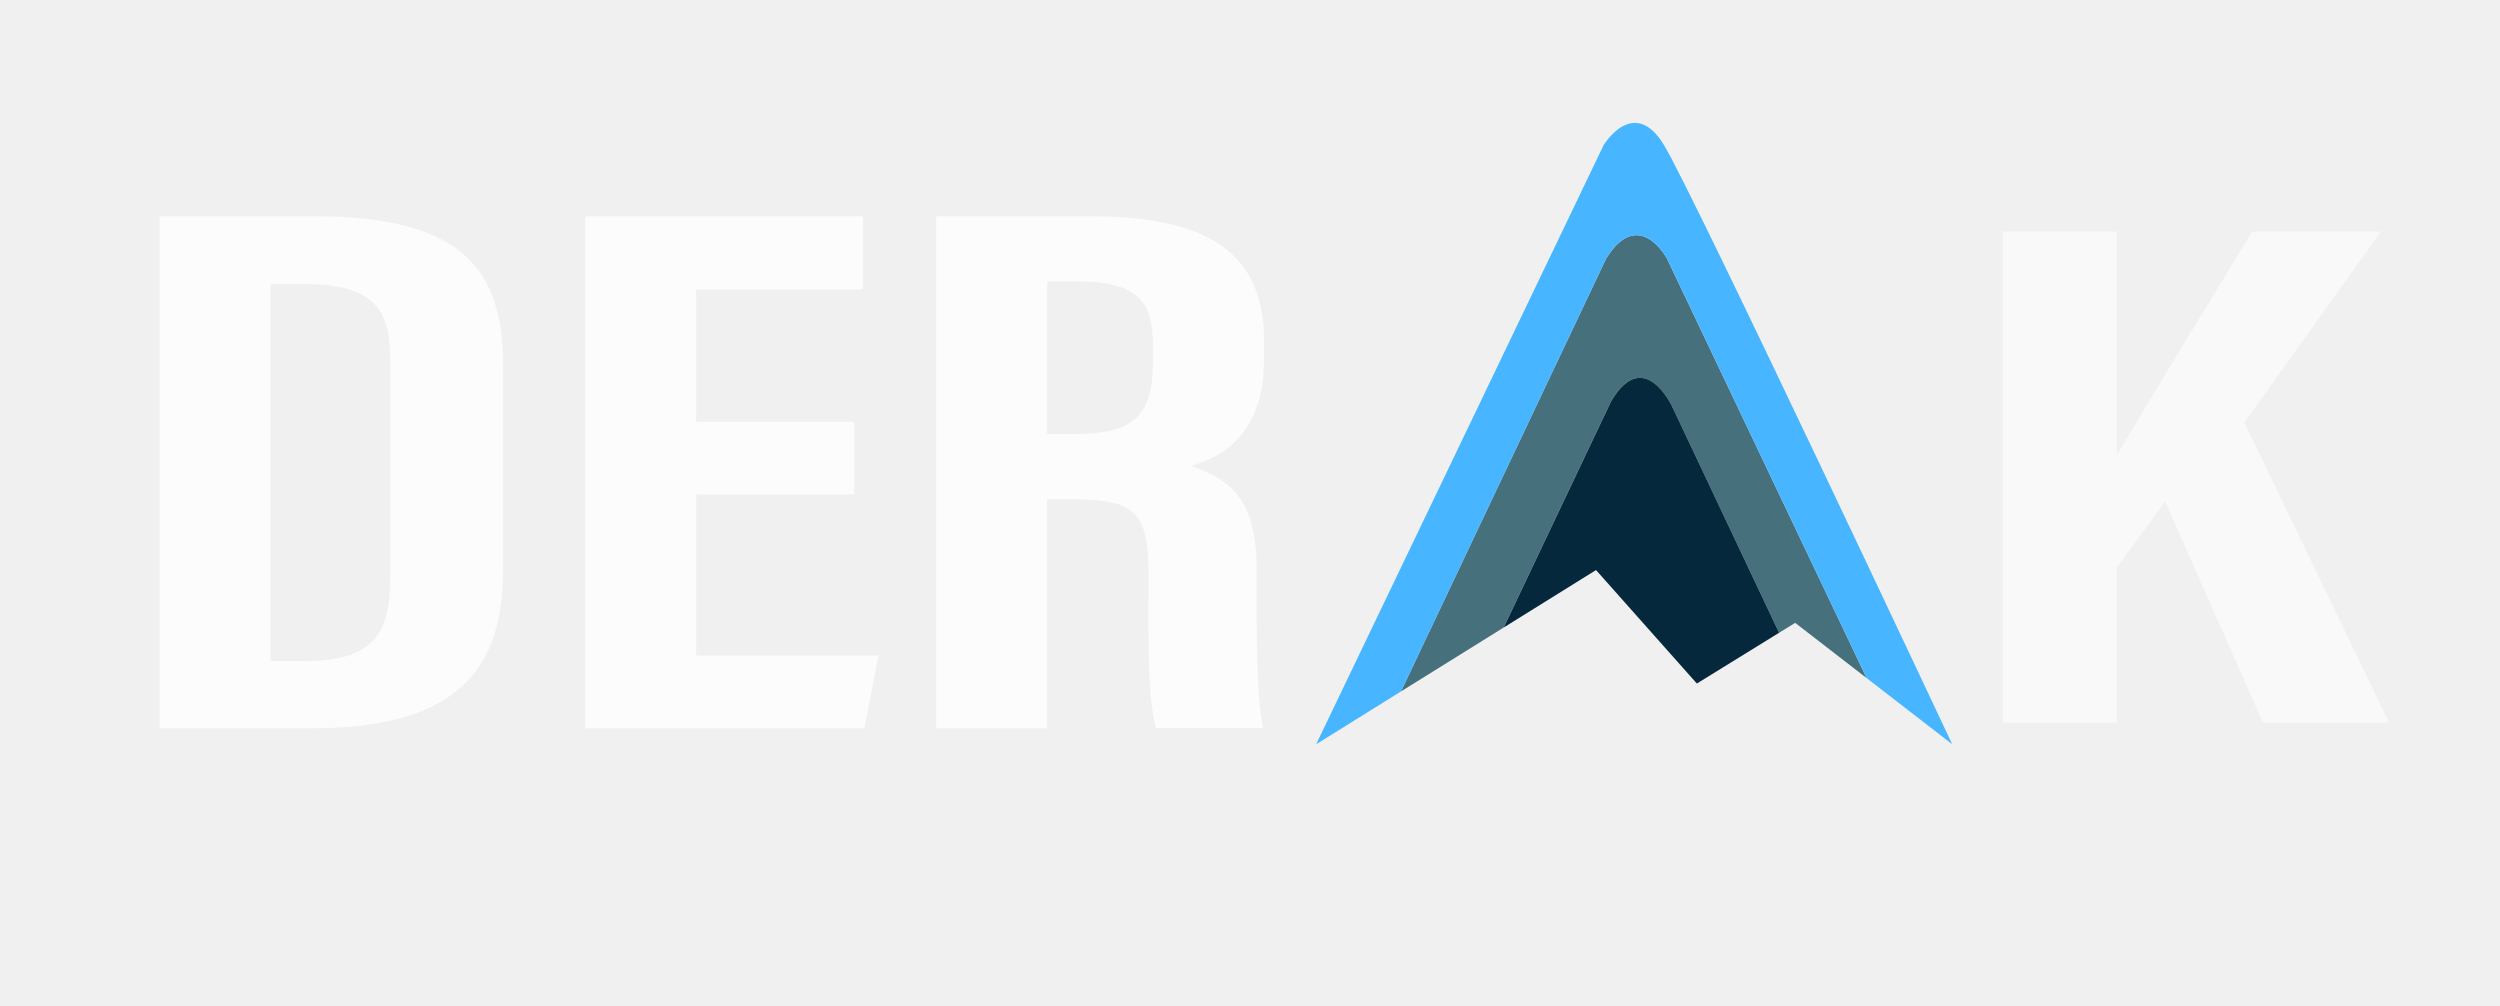
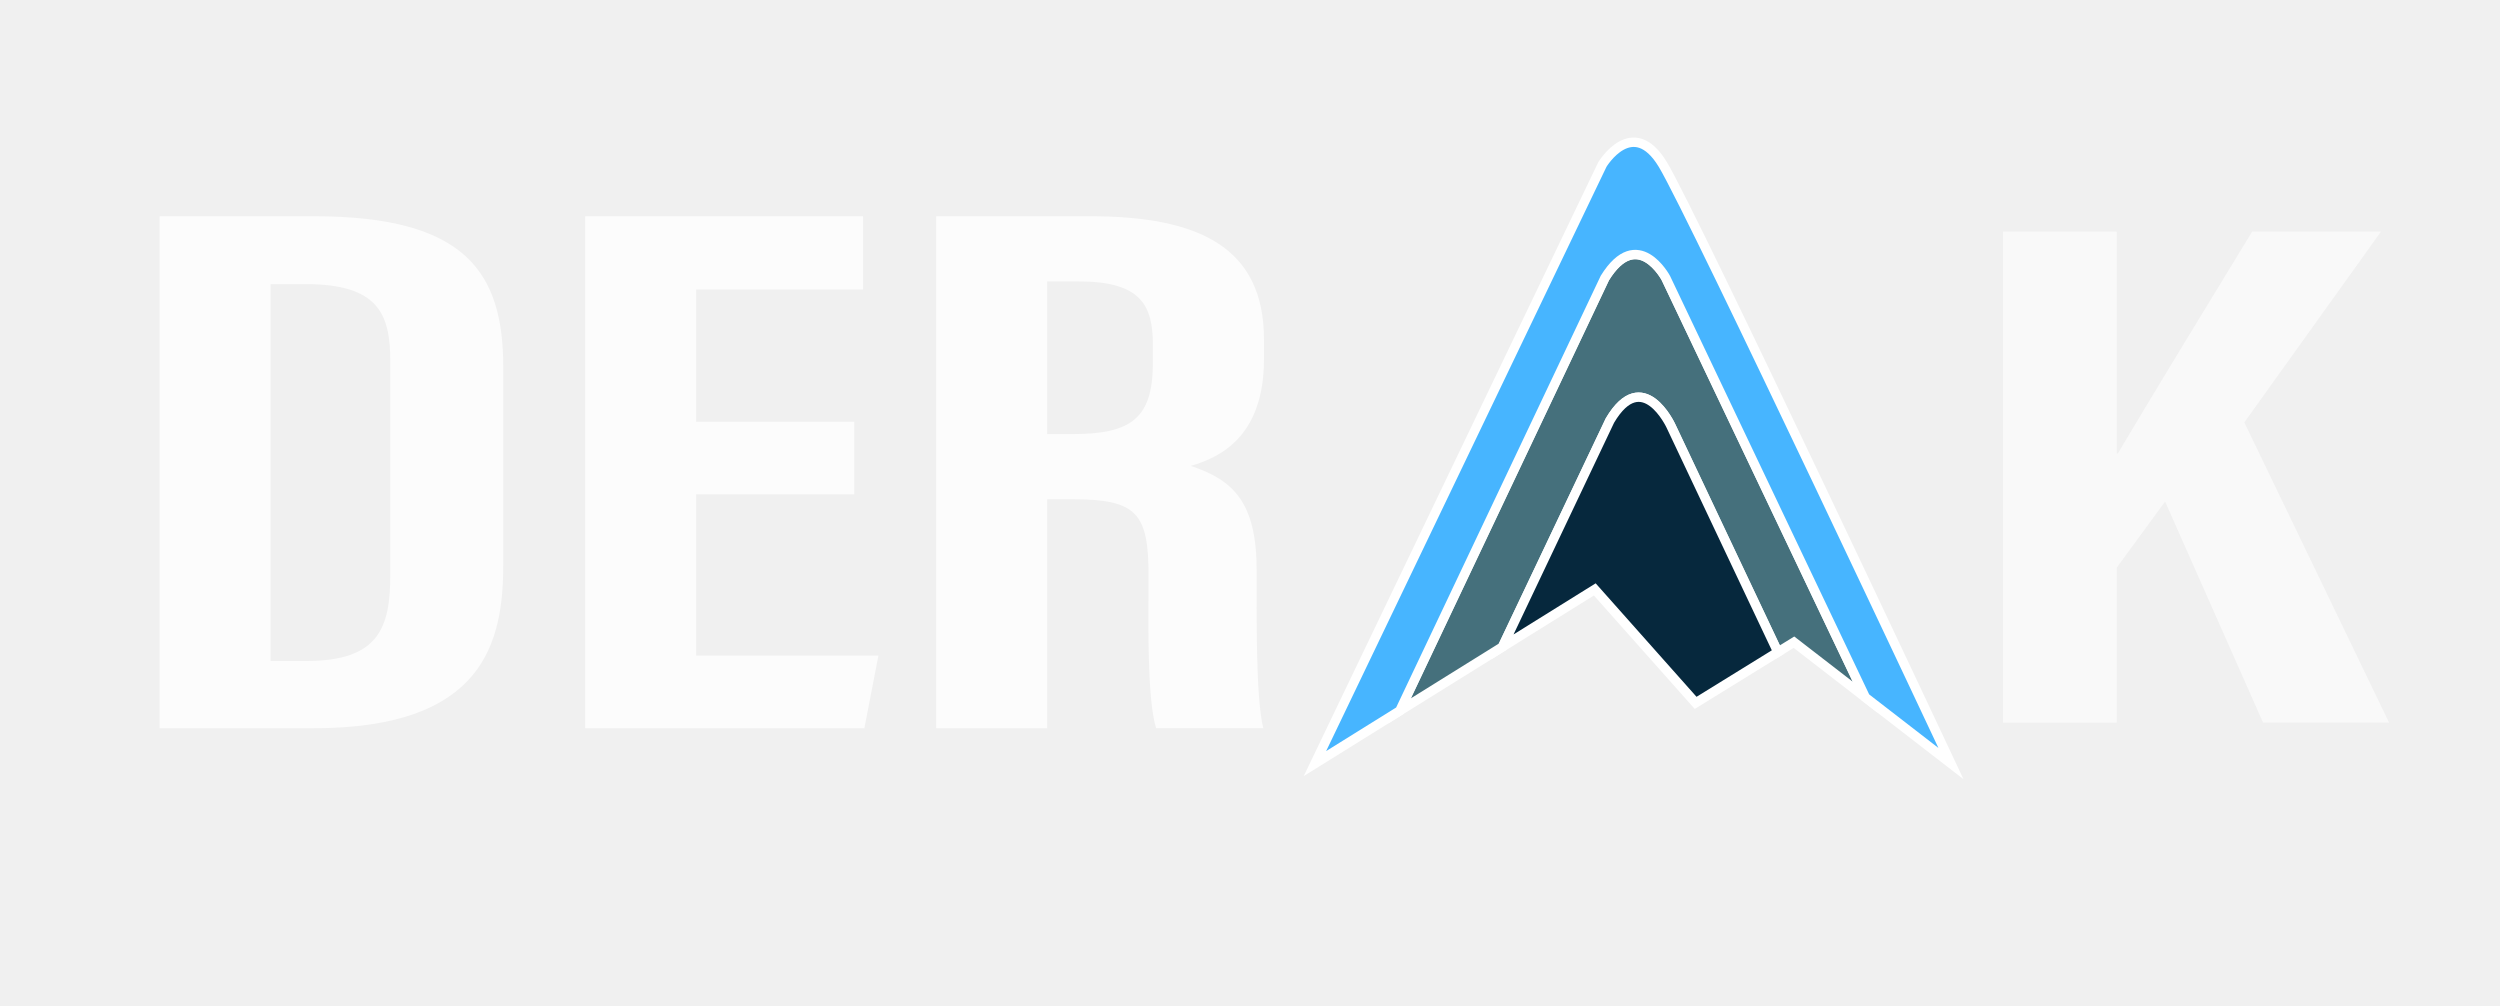
<svg xmlns="http://www.w3.org/2000/svg" version="1.1" id="Layer_1" x="0px" y="0px" viewBox="0 0 1597 642" style="enable-background:new 0 0 1597 642;" xml:space="preserve">
  <style type="text/css">
- 	.st0{fill:#45707C;}
- 	.st1{fill:#06283D;}
- 	.st2{fill:#47B5FF;}
- 	.st3{fill:#FCFCFC;}
- 	.st4{fill:#F9F9F9;}
+ 	.st0{fill:#FCFCFC;}
+ 	.st1{fill:#F9F9F9;}
+ 	.st2{fill:#45707C;stroke:#FFFFFF;stroke-width:6;stroke-miterlimit:10;}
+ 	.st3{fill:#06283D;stroke:#FFFFFF;stroke-width:6;stroke-miterlimit:10;}
+ 	.st4{fill:#47B5FF;stroke:#FFFFFF;stroke-width:6;stroke-miterlimit:10;}
</style>
  <g>
-     <path class="st0" d="M1192.4,433.16l-45.64-35.28l-10.28,6.34l-68.37-144.57c0,0-17.99-38.77-38.93-3.37l-68.66,144.6l-65.58,40.81   l131.01-276.45c20.94-33.72,38.94,0,38.94,0L1192.4,433.16z" />
-     <path class="st1" d="M1136.49,404.21l-52.53,32.43l-64.42-72.49l-58.99,36.72l68.66-144.6c20.94-35.4,38.93,3.37,38.93,3.37   L1136.49,404.21z" />
    <g>
-       <path class="st2" d="M1247.06,475.42l-54.66-42.26l-127.49-267.92c0,0-18.01-33.72-38.94,0L894.96,441.69l-54.19,33.73    l183.6-382.67c0,0,19.29-32.03,38.64,0C1082.34,124.78,1247.06,475.42,1247.06,475.42z" />
      <g>
-         <g>
-           <path class="st3" d="M101.96,138.13h98.32c97.5,0,121.21,35.95,121.21,96.65V360.2c0,50-12.05,105-121.34,105h-98.18V138.13z       M172.85,422.25h22.73c46.59,0,53.74-21.35,53.74-55.2V230.8c0-30.08-7.46-49.31-54.18-49.31h-22.29V422.25z" />
-           <path class="st3" d="M545.72,315.79H444.69v103.02h116.44l-8.97,46.39H373.81V138.13h177.5v46.82H444.69v84.46h101.03V315.79z" />
-           <path class="st3" d="M668.9,318.94V465.2h-70.88V138.13h98.18c69.93,0,111.22,19.94,111.22,78.81v12.45      c0,50.26-28.98,63.04-46.78,68.23c26.8,8.95,42.13,22.7,42.13,67.08c0,27.54-0.69,80.67,4.21,100.49h-68.46      c-6.11-19.76-4.82-73.48-4.82-97.24c0-39.87-7.21-49.02-48.35-49.02H668.9z M668.9,277.29h16.25c37.51,0,51.3-10.06,51.3-45.63      v-11.22c0-25.28-7.34-40.67-47.52-40.67H668.9V277.29z" />
-         </g>
+         <path class="st0" d="M101.96,138.13h98.32c97.5,0,121.21,35.95,121.21,96.65V360.2c0,50-12.05,105-121.34,105h-98.18V138.13z      M172.85,422.25h22.73c46.59,0,53.74-21.35,53.74-55.2V230.8c0-30.08-7.46-49.31-54.18-49.31h-22.29V422.25z" />
+         <path class="st0" d="M545.72,315.79H444.69v103.02h116.44l-8.97,46.39H373.81V138.13h177.5v46.82H444.69v84.46h101.03V315.79z" />
+         <path class="st0" d="M668.91,318.94V465.2h-70.88V138.13h98.18c69.93,0,111.22,19.94,111.22,78.81v12.45     c0,50.26-28.98,63.04-46.79,68.23c26.8,8.95,42.13,22.7,42.13,67.08c0,27.54-0.69,80.67,4.21,100.49h-68.46     c-6.11-19.76-4.82-73.48-4.82-97.24c0-39.87-7.21-49.02-48.35-49.02H668.91z M668.91,277.29h16.25c37.51,0,51.3-10.06,51.3-45.63     v-11.22c0-25.28-7.34-40.67-47.52-40.67h-20.03V277.29z" />
      </g>
+     </g>
+     <g>
      <g>
-         <g>
-           <path class="st4" d="M1279.49,147.96h72.66v141.68h0.72c18.37-31.01,59.4-98.52,85.8-141.68h82.3l-87.3,121.87l92.46,191.78      h-80.49l-62.58-141.22l-30.91,42.24v98.99h-72.66V147.96z" />
-         </g>
+         <path class="st1" d="M1279.49,147.96h72.66v141.68h0.72c18.37-31.01,59.4-98.52,85.8-141.68h82.3l-87.3,121.87l92.47,191.78     h-80.49l-62.58-141.22l-30.91,42.24v98.99h-72.66V147.96z" />
      </g>
+     </g>
+     <g>
+       <path class="st2" d="M1191.62,445.51l-45.64-35.28l-10.28,6.34L1067.34,272c0,0-17.99-38.77-38.93-3.37l-68.66,144.6l-65.58,40.81    l131.01-276.45c20.94-33.72,38.94,0,38.94,0L1191.62,445.51z" />
+       <path class="st3" d="M1135.7,416.57L1083.17,449l-64.42-72.49l-58.99,36.72l68.66-144.6c20.94-35.4,38.93,3.37,38.93,3.37    L1135.7,416.57z" />
+       <path class="st4" d="M1246.28,487.77l-54.66-42.26l-127.49-267.92c0,0-18.01-33.72-38.94,0L894.18,454.04l-54.19,33.73    l183.6-382.67c0,0,19.29-32.03,38.64,0C1081.56,137.14,1246.28,487.77,1246.28,487.77z" />
    </g>
  </g>
</svg>
